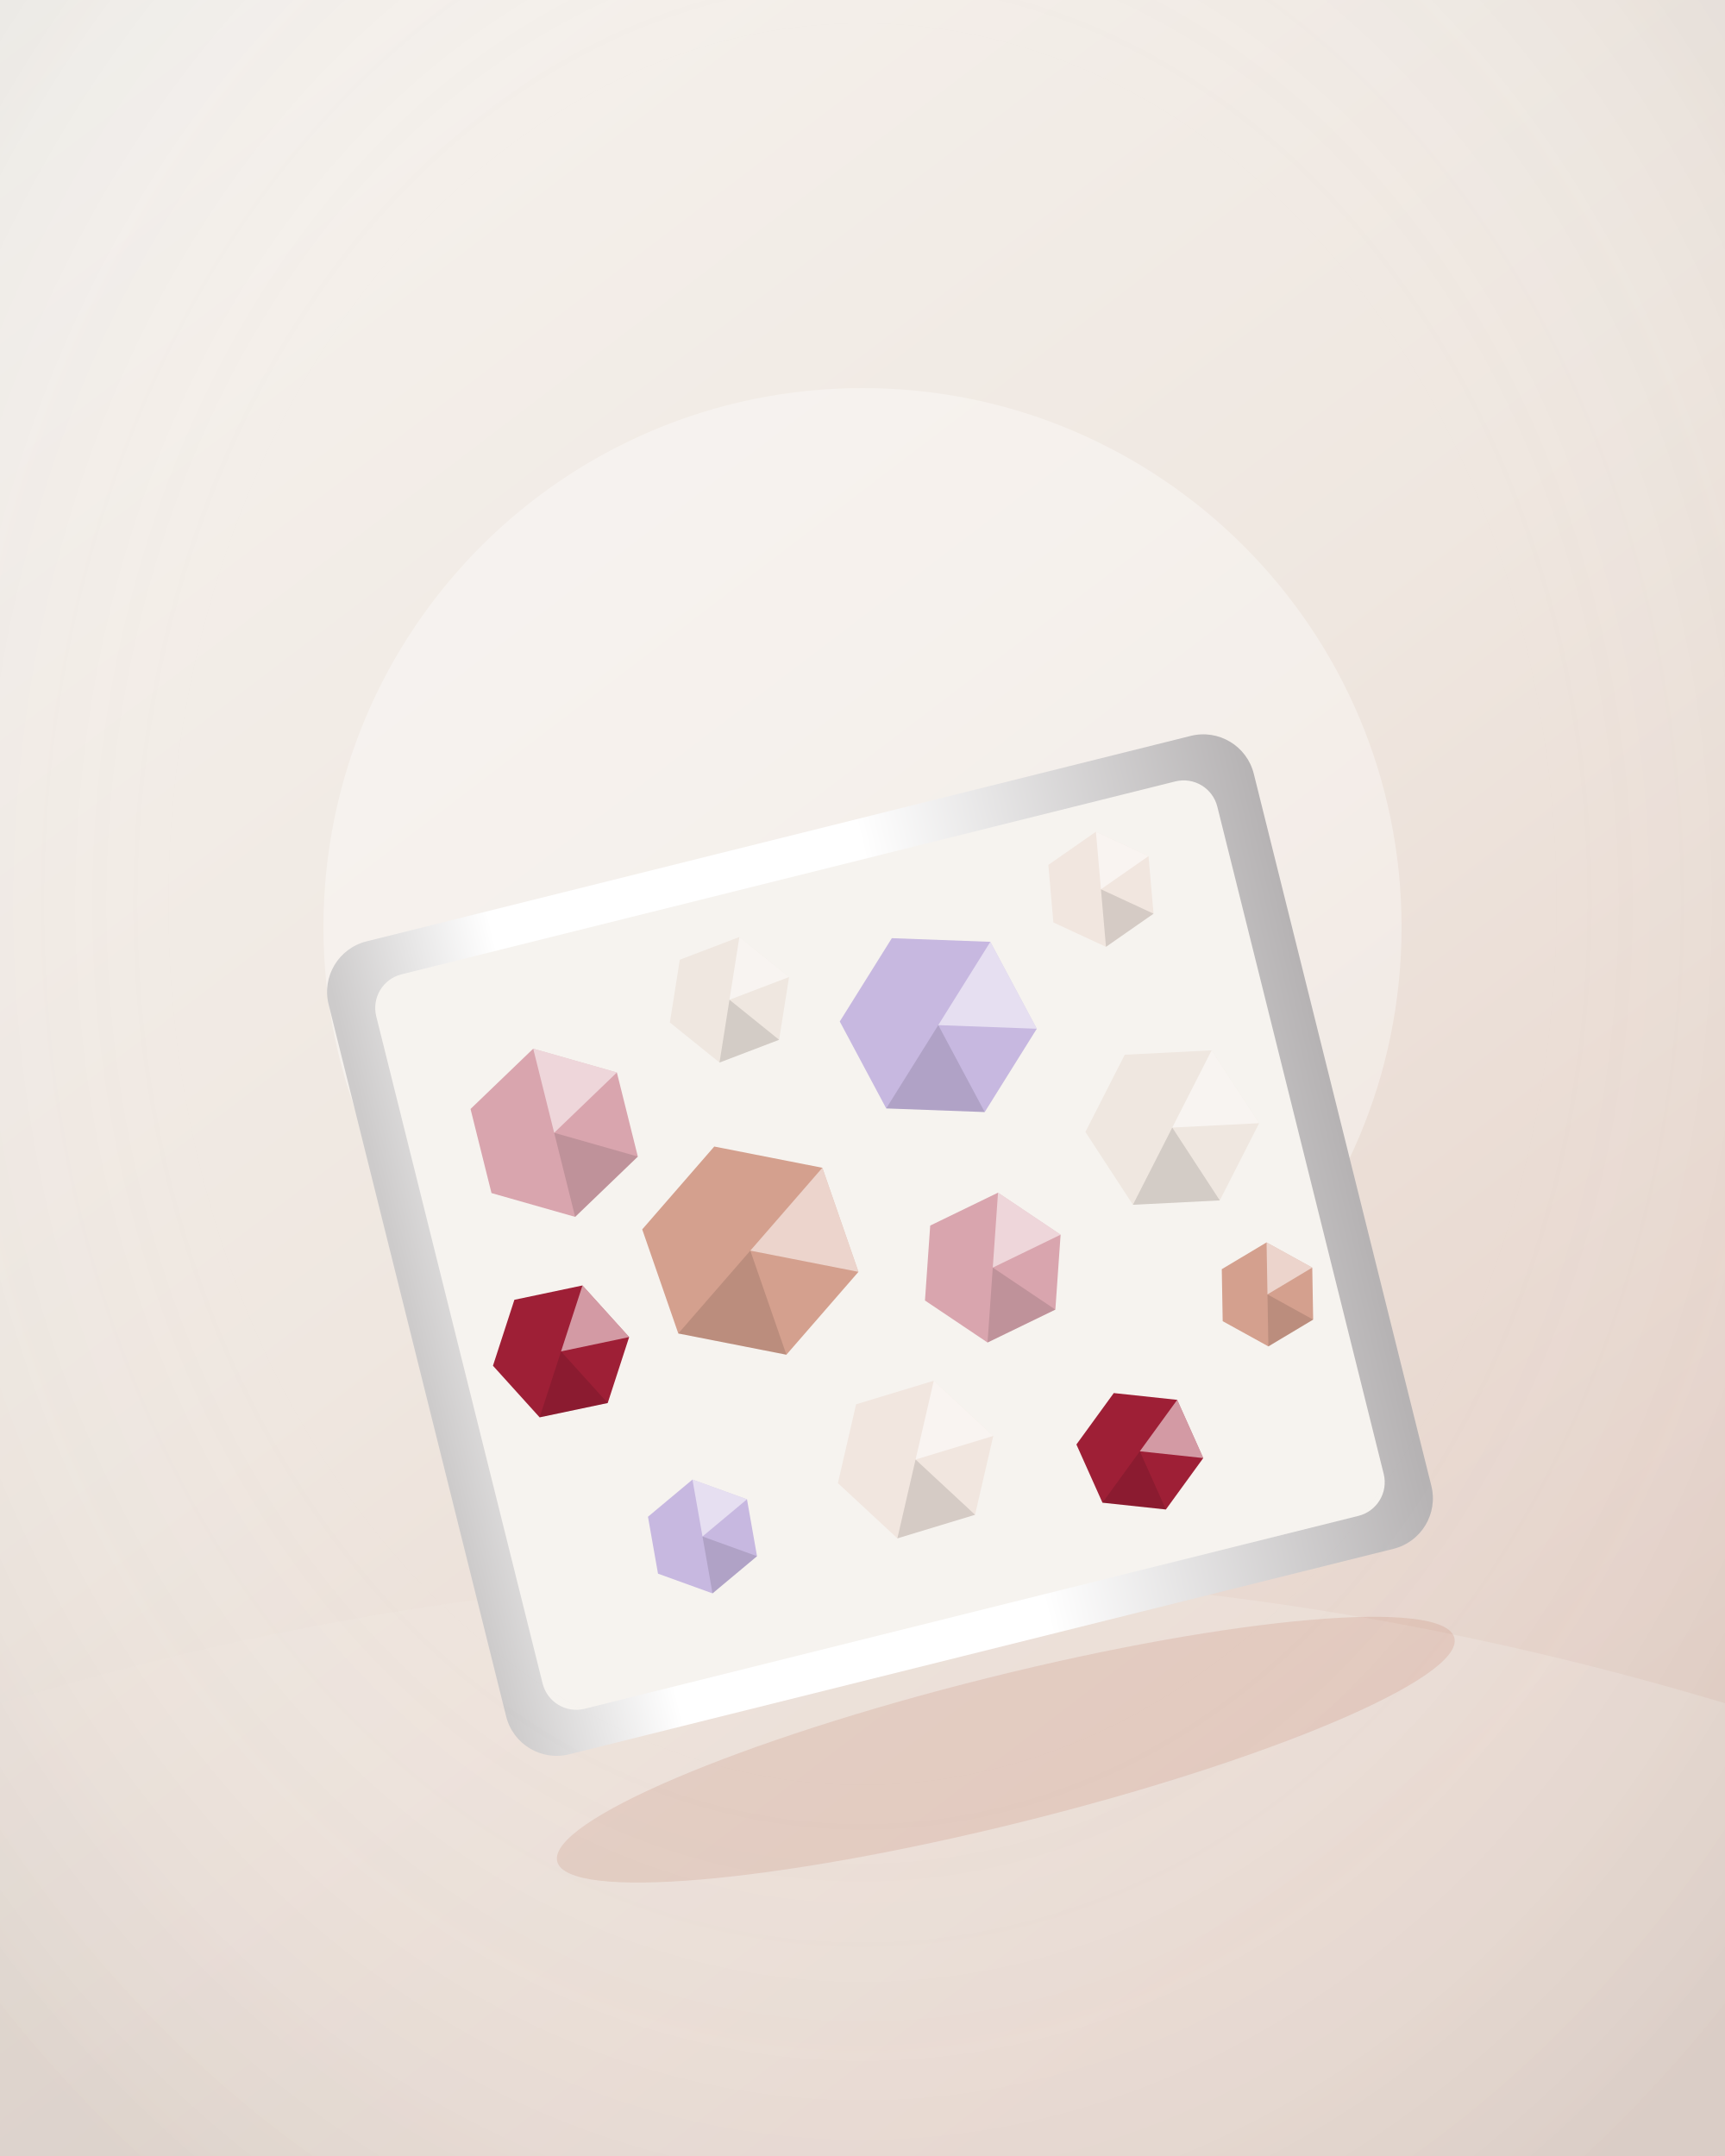
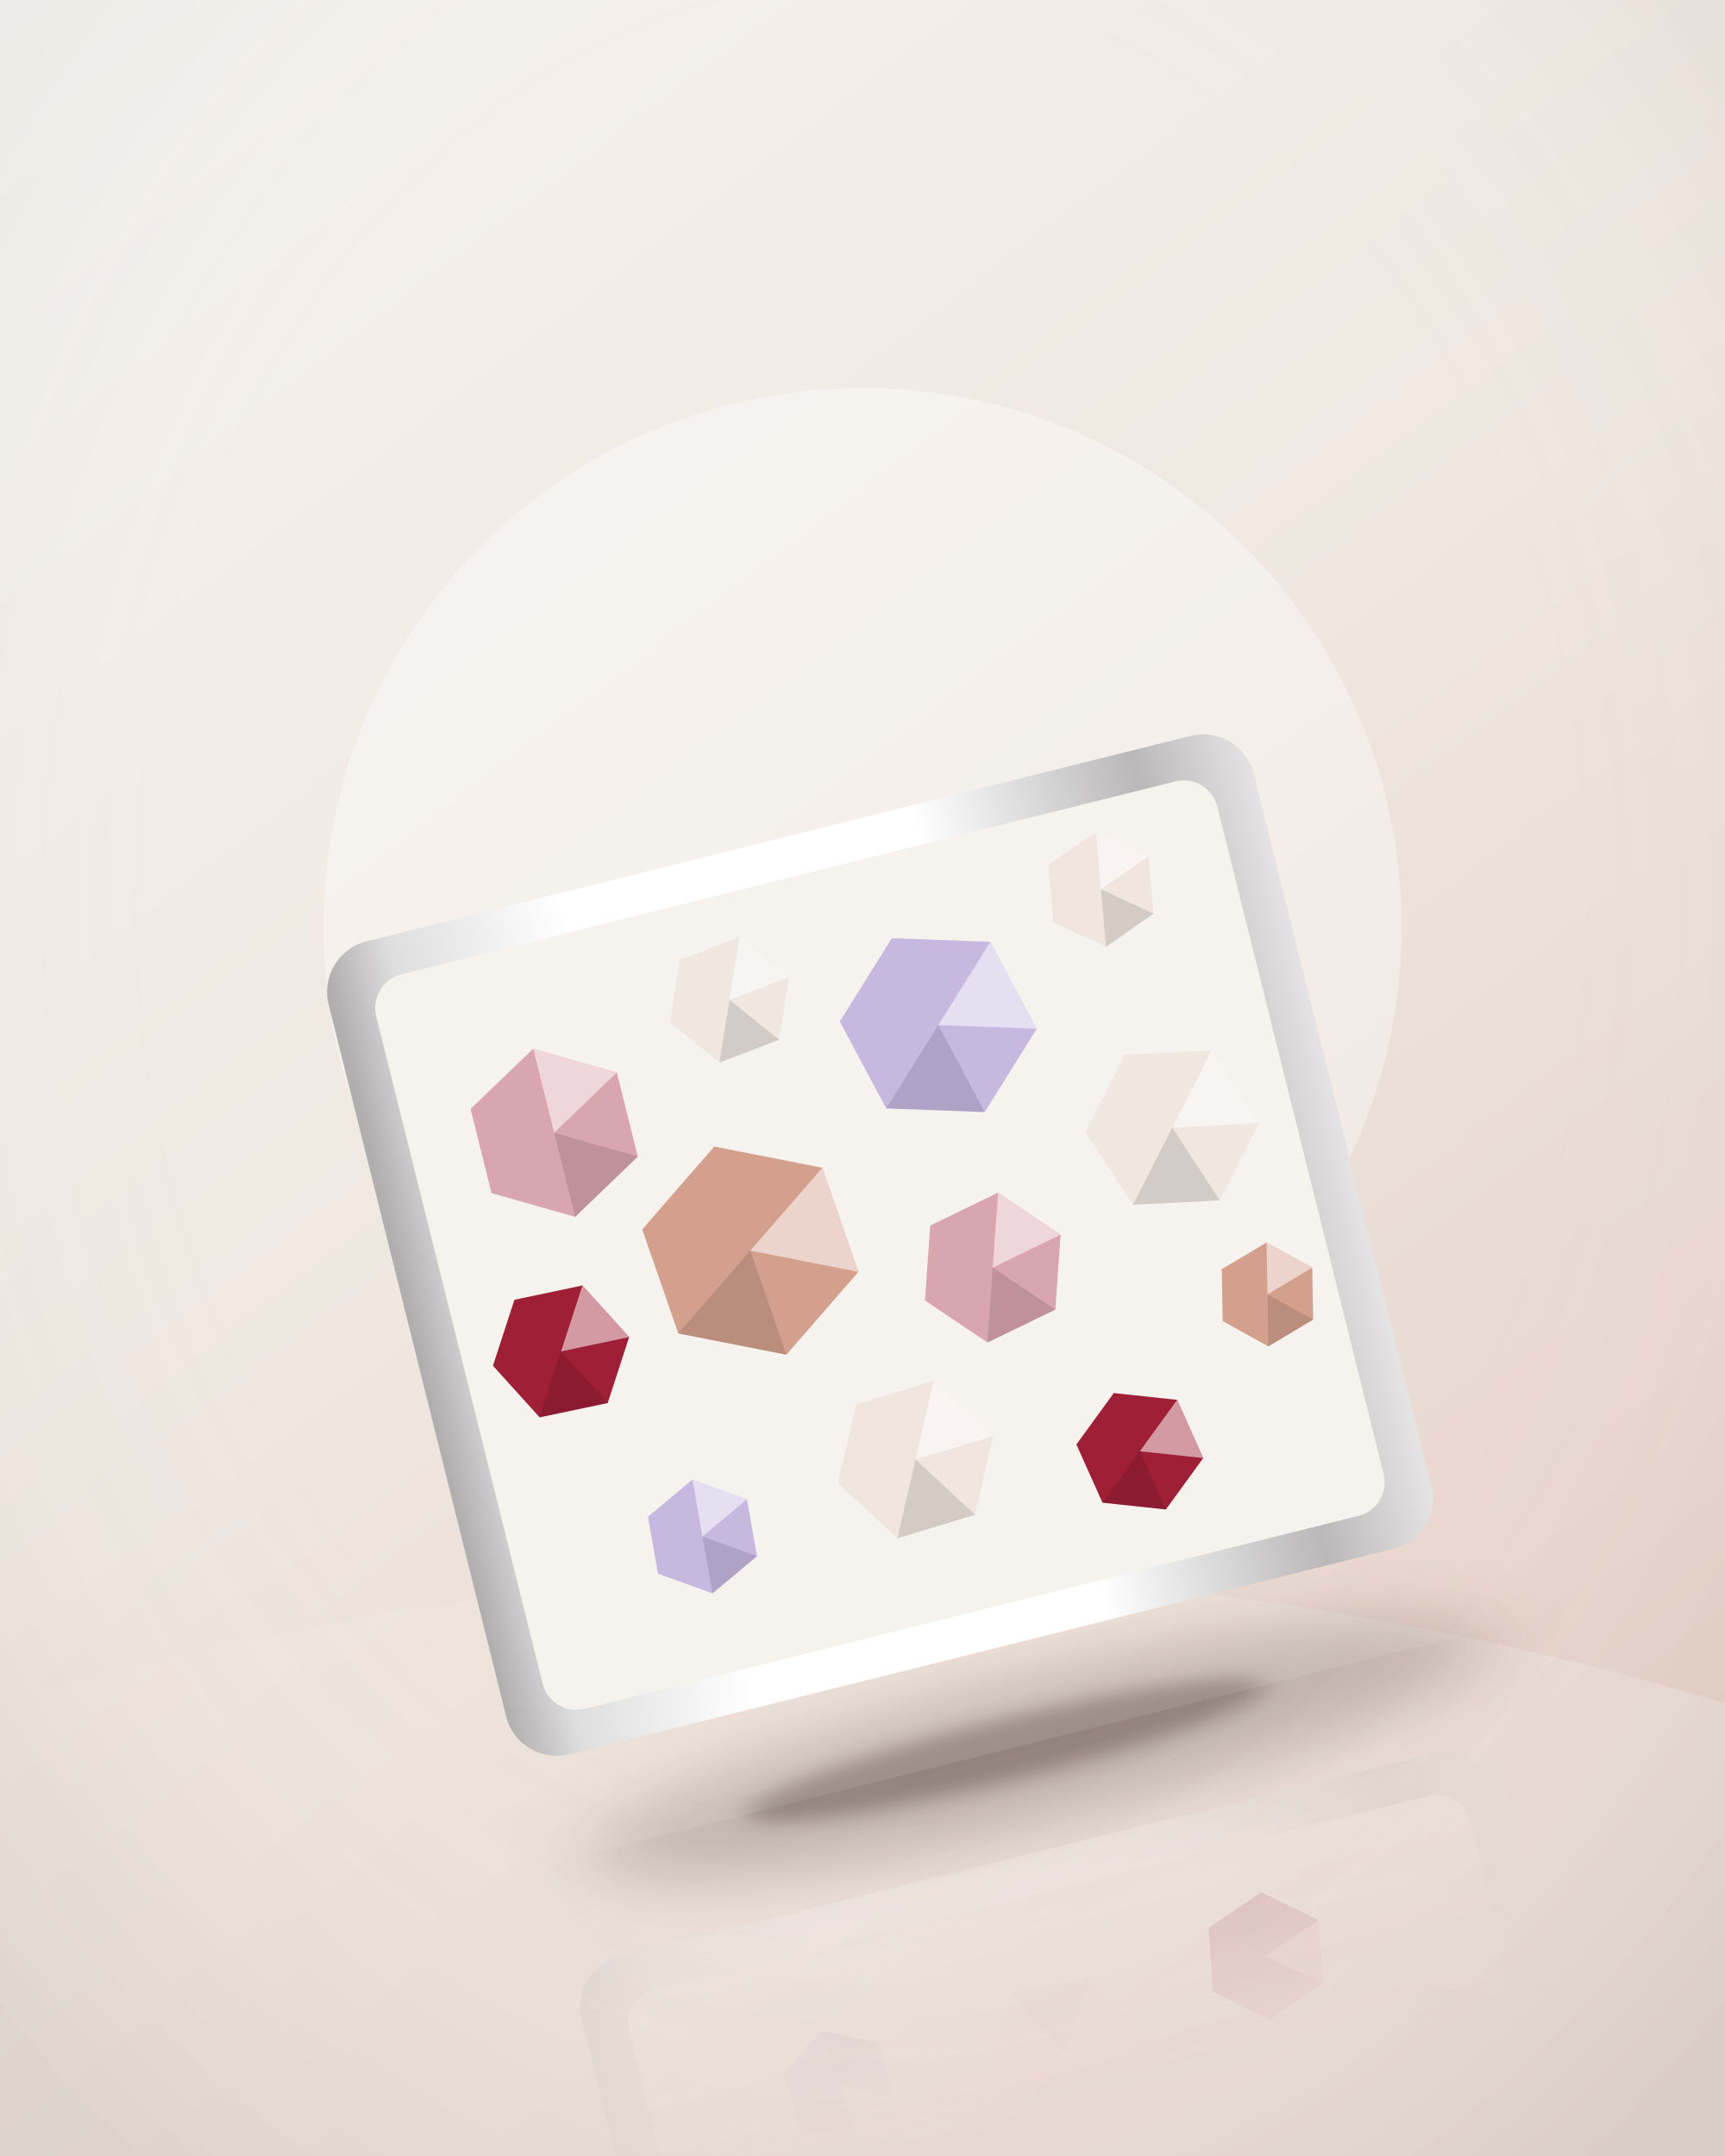
<svg xmlns="http://www.w3.org/2000/svg" viewBox="0 0 800 1000" width="800" height="1000" role="img">
  <defs>
    <linearGradient id="bg119" x1="0" y1="0" x2=".6" y2="1">
      <stop offset="0" stop-color="#F6F3EF" />
      <stop offset=".55" stop-color="#EFE7E0" />
      <stop offset="1" stop-color="#e6d3ca" />
    </linearGradient>
    <radialGradient id="v120" cx=".5" cy=".42" r=".72">
      <stop offset=".55" stop-color="#fff" stop-opacity="0" />
      <stop offset="1" stop-color="#141110" stop-opacity=".07" />
    </radialGradient>
+     <filter id="blurWide" x="-60%" y="-200%" width="220%" height="500%">
+       <feGaussianBlur stdDeviation="13" />
+     </filter>
+     <filter id="blurTight" x="-60%" y="-300%" width="220%" height="700%">
+       <feGaussianBlur stdDeviation="4" />
+     </filter>
+     <linearGradient id="reflGrad" x1="0" y1="205" x2="0" y2="335" gradientUnits="userSpaceOnUse">
+       <stop offset="0" stop-color="#fff" stop-opacity=".5" />
+       <stop offset="1" stop-color="#fff" stop-opacity="0" />
+     </linearGradient>
+     <mask id="reflFade" maskUnits="userSpaceOnUse" x="-260" y="205" width="520" height="130">
+       <rect x="-260" y="205" width="520" height="130" fill="url(#reflGrad)" />
+     </mask>
    <linearGradient id="g118" x1="0" y1="0" x2="1" y2="0">
-       <stop offset="0" stop-color="#cdcbcb" />
-       <stop offset=".18" stop-color="#FFFFFF" />
-       <stop offset=".42" stop-color="#ffffff" />
-       <stop offset=".58" stop-color="#FFFFFF" />
-       <stop offset="1" stop-color="#b6b3b4" />
+       <stop offset="0" stop-color="#b1aeaf" />
+       <stop offset=".07" stop-color="#dfdede" />
+       <stop offset=".26" stop-color="#FFFFFF" />
+       <stop offset=".37" stop-color="#ffffff" />
+       <stop offset=".44" stop-color="#ffffff" />
+       <stop offset=".64" stop-color="#FFFFFF" />
+       <stop offset=".88" stop-color="#bab8b9" />
+       <stop offset="1" stop-color="#e4e2e3" />
    </linearGradient>
  </defs>
  <rect width="800" height="1000" fill="url(#bg119)" />
  <circle cx="400" cy="430" r="250" fill="#fff" opacity=".34" />
  <path d="M0 1000 L0 790 Q 400 670 800 790 L800 1000 Z" fill="#EFE7E0" opacity=".45" />
  <g transform="translate(400,545) rotate(-14) scale(1.34)">
-     <ellipse cx="0" cy="205" rx="160" ry="25.6" fill="#A8432A" opacity=".13" />
+     <g mask="url(#reflFade)" opacity=".5">
+       <g transform="translate(0,412) scale(1,-1)">
+         <ellipse cx="11.2" cy="207" rx="160" ry="25.6" fill="#4A372F" opacity=".22" filter="url(#blurWide)" />
+         <ellipse cx="0" cy="205" rx="92.8" ry="10.752" fill="#3A2A24" opacity=".3" filter="url(#blurTight)" />
+         <rect x="-165" y="-120" width="330" height="290" rx="18" fill="url(#g118)" />
+         <rect x="-150" y="-106" width="300" height="262" rx="12" fill="#F6F3EF" />
+         <g transform="translate(-100,-40) rotate(0)">
+           <path d="M0 -30 L26.1 -15 L26.1 15 L0 30 L-26.1 15 L-26.1 -15 Z" fill="#D9A5AE" />
+           <path d="M0 -30 L26.1 -15 L0 0 Z" fill="#fff" opacity=".55" />
+           <path d="M0 0 L26.1 15 L0 30 Z" fill="#000" opacity=".12" />
+         </g>
+         <g transform="translate(-30,-70) rotate(23)">
+           <path d="M0 -22 L19.14 -11 L19.14 11 L0 22 L-19.14 11 L-19.14 -11 Z" fill="#EFE7E0" />
+           <path d="M0 -22 L19.14 -11 L0 0 Z" fill="#fff" opacity=".55" />
+           <path d="M0 0 L19.14 11 L0 22 Z" fill="#000" opacity=".12" />
+         </g>
+         <g transform="translate(38,-44) rotate(46)">
+           <path d="M0 -34 L29.58 -17 L29.58 17 L0 34 L-29.58 17 L-29.58 -17 Z" fill="#C7B8E0" />
+           <path d="M0 -34 L29.58 -17 L0 0 Z" fill="#fff" opacity=".55" />
+           <path d="M0 0 L29.58 17 L0 34 Z" fill="#000" opacity=".12" />
+         </g>
+         <g transform="translate(104,-76) rotate(9)">
+           <path d="M0 -20 L17.4 -10 L17.4 10 L0 20 L-17.4 10 L-17.4 -10 Z" fill="#F1E6DF" />
+           <path d="M0 -20 L17.4 -10 L0 0 Z" fill="#fff" opacity=".55" />
+           <path d="M0 0 L17.4 10 L0 20 Z" fill="#000" opacity=".12" />
+         </g>
+         <g transform="translate(-116,34) rotate(32)">
+           <path d="M0 -24 L20.88 -12 L20.88 12 L0 24 L-20.88 12 L-20.88 -12 Z" fill="#9E1F36" />
+           <path d="M0 -24 L20.88 -12 L0 0 Z" fill="#fff" opacity=".55" />
+           <path d="M0 0 L20.88 12 L0 24 Z" fill="#000" opacity=".12" />
+         </g>
+         <g transform="translate(-44,16) rotate(55)">
+           <path d="M0 -38 L33.06 -19 L33.06 19 L0 38 L-33.06 19 L-33.06 -19 Z" fill="#D4A08E" />
+           <path d="M0 -38 L33.06 -19 L0 0 Z" fill="#fff" opacity=".55" />
+           <path d="M0 0 L33.06 19 L0 38 Z" fill="#000" opacity=".12" />
+         </g>
+         <g transform="translate(36,42) rotate(18)">
+           <path d="M0 -26 L22.62 -13 L22.62 13 L0 26 L-22.62 13 L-22.62 -13 Z" fill="#D9A5AE" />
+           <path d="M0 -26 L22.62 -13 L0 0 Z" fill="#fff" opacity=".55" />
+           <path d="M0 0 L22.62 13 L0 26 Z" fill="#000" opacity=".12" />
+         </g>
+         <g transform="translate(108,10) rotate(41)">
+           <path d="M0 -30 L26.1 -15 L26.1 15 L0 30 L-26.1 15 L-26.1 -15 Z" fill="#EFE7E0" />
+           <path d="M0 -30 L26.1 -15 L0 0 Z" fill="#fff" opacity=".55" />
+           <path d="M0 0 L26.1 15 L0 30 Z" fill="#000" opacity=".12" />
+         </g>
+         <g transform="translate(-84,108) rotate(4)">
+           <path d="M0 -20 L17.4 -10 L17.4 10 L0 20 L-17.4 10 L-17.4 -10 Z" fill="#C7B8E0" />
+           <path d="M0 -20 L17.4 -10 L0 0 Z" fill="#fff" opacity=".55" />
+           <path d="M0 0 L17.4 10 L0 20 Z" fill="#000" opacity=".12" />
+         </g>
+         <g transform="translate(-6,100) rotate(27)">
+           <path d="M0 -28 L24.36 -14 L24.36 14 L0 28 L-24.36 14 L-24.36 -14 Z" fill="#F1E6DF" />
+           <path d="M0 -28 L24.36 -14 L0 0 Z" fill="#fff" opacity=".55" />
+           <path d="M0 0 L24.36 14 L0 28 Z" fill="#000" opacity=".12" />
+         </g>
+         <g transform="translate(70,116) rotate(50)">
+           <path d="M0 -22 L19.14 -11 L19.14 11 L0 22 L-19.14 11 L-19.14 -11 Z" fill="#9E1F36" />
+           <path d="M0 -22 L19.14 -11 L0 0 Z" fill="#fff" opacity=".55" />
+           <path d="M0 0 L19.14 11 L0 22 Z" fill="#000" opacity=".12" />
+         </g>
+         <g transform="translate(126,74) rotate(13)">
+           <path d="M0 -18 L15.66 -9 L15.66 9 L0 18 L-15.66 9 L-15.66 -9 Z" fill="#D4A08E" />
+           <path d="M0 -18 L15.66 -9 L0 0 Z" fill="#fff" opacity=".55" />
+           <path d="M0 0 L15.66 9 L0 18 Z" fill="#000" opacity=".12" />
+         </g>
+       </g>
+     </g>
+     <ellipse cx="11.2" cy="207" rx="160" ry="25.6" fill="#4A372F" opacity=".22" filter="url(#blurWide)" />
+     <ellipse cx="0" cy="205" rx="92.8" ry="10.752" fill="#3A2A24" opacity=".3" filter="url(#blurTight)" />
    <rect x="-165" y="-120" width="330" height="290" rx="18" fill="url(#g118)" />
    <rect x="-150" y="-106" width="300" height="262" rx="12" fill="#F6F3EF" />
    <g transform="translate(-100,-40) rotate(0)">
      <path d="M0 -30 L26.1 -15 L26.1 15 L0 30 L-26.1 15 L-26.1 -15 Z" fill="#D9A5AE" />
      <path d="M0 -30 L26.1 -15 L0 0 Z" fill="#fff" opacity=".55" />
      <path d="M0 0 L26.1 15 L0 30 Z" fill="#000" opacity=".12" />
    </g>
    <g transform="translate(-30,-70) rotate(23)">
      <path d="M0 -22 L19.14 -11 L19.14 11 L0 22 L-19.14 11 L-19.14 -11 Z" fill="#EFE7E0" />
      <path d="M0 -22 L19.14 -11 L0 0 Z" fill="#fff" opacity=".55" />
      <path d="M0 0 L19.14 11 L0 22 Z" fill="#000" opacity=".12" />
    </g>
    <g transform="translate(38,-44) rotate(46)">
      <path d="M0 -34 L29.58 -17 L29.58 17 L0 34 L-29.58 17 L-29.58 -17 Z" fill="#C7B8E0" />
      <path d="M0 -34 L29.58 -17 L0 0 Z" fill="#fff" opacity=".55" />
      <path d="M0 0 L29.58 17 L0 34 Z" fill="#000" opacity=".12" />
    </g>
    <g transform="translate(104,-76) rotate(9)">
      <path d="M0 -20 L17.4 -10 L17.4 10 L0 20 L-17.4 10 L-17.4 -10 Z" fill="#F1E6DF" />
      <path d="M0 -20 L17.4 -10 L0 0 Z" fill="#fff" opacity=".55" />
      <path d="M0 0 L17.4 10 L0 20 Z" fill="#000" opacity=".12" />
    </g>
    <g transform="translate(-116,34) rotate(32)">
      <path d="M0 -24 L20.88 -12 L20.88 12 L0 24 L-20.88 12 L-20.88 -12 Z" fill="#9E1F36" />
      <path d="M0 -24 L20.88 -12 L0 0 Z" fill="#fff" opacity=".55" />
      <path d="M0 0 L20.88 12 L0 24 Z" fill="#000" opacity=".12" />
    </g>
    <g transform="translate(-44,16) rotate(55)">
      <path d="M0 -38 L33.06 -19 L33.06 19 L0 38 L-33.06 19 L-33.06 -19 Z" fill="#D4A08E" />
      <path d="M0 -38 L33.06 -19 L0 0 Z" fill="#fff" opacity=".55" />
      <path d="M0 0 L33.06 19 L0 38 Z" fill="#000" opacity=".12" />
    </g>
    <g transform="translate(36,42) rotate(18)">
      <path d="M0 -26 L22.62 -13 L22.62 13 L0 26 L-22.62 13 L-22.62 -13 Z" fill="#D9A5AE" />
      <path d="M0 -26 L22.62 -13 L0 0 Z" fill="#fff" opacity=".55" />
      <path d="M0 0 L22.62 13 L0 26 Z" fill="#000" opacity=".12" />
    </g>
    <g transform="translate(108,10) rotate(41)">
      <path d="M0 -30 L26.1 -15 L26.1 15 L0 30 L-26.1 15 L-26.1 -15 Z" fill="#EFE7E0" />
      <path d="M0 -30 L26.1 -15 L0 0 Z" fill="#fff" opacity=".55" />
      <path d="M0 0 L26.1 15 L0 30 Z" fill="#000" opacity=".12" />
    </g>
    <g transform="translate(-84,108) rotate(4)">
      <path d="M0 -20 L17.4 -10 L17.4 10 L0 20 L-17.4 10 L-17.4 -10 Z" fill="#C7B8E0" />
      <path d="M0 -20 L17.4 -10 L0 0 Z" fill="#fff" opacity=".55" />
      <path d="M0 0 L17.4 10 L0 20 Z" fill="#000" opacity=".12" />
    </g>
    <g transform="translate(-6,100) rotate(27)">
      <path d="M0 -28 L24.36 -14 L24.36 14 L0 28 L-24.36 14 L-24.36 -14 Z" fill="#F1E6DF" />
      <path d="M0 -28 L24.36 -14 L0 0 Z" fill="#fff" opacity=".55" />
      <path d="M0 0 L24.36 14 L0 28 Z" fill="#000" opacity=".12" />
    </g>
    <g transform="translate(70,116) rotate(50)">
      <path d="M0 -22 L19.14 -11 L19.14 11 L0 22 L-19.14 11 L-19.14 -11 Z" fill="#9E1F36" />
      <path d="M0 -22 L19.14 -11 L0 0 Z" fill="#fff" opacity=".55" />
      <path d="M0 0 L19.14 11 L0 22 Z" fill="#000" opacity=".12" />
    </g>
    <g transform="translate(126,74) rotate(13)">
      <path d="M0 -18 L15.66 -9 L15.66 9 L0 18 L-15.66 9 L-15.66 -9 Z" fill="#D4A08E" />
      <path d="M0 -18 L15.66 -9 L0 0 Z" fill="#fff" opacity=".55" />
      <path d="M0 0 L15.66 9 L0 18 Z" fill="#000" opacity=".12" />
    </g>
  </g>
  <rect width="800" height="1000" fill="url(#v120)" />
</svg>
